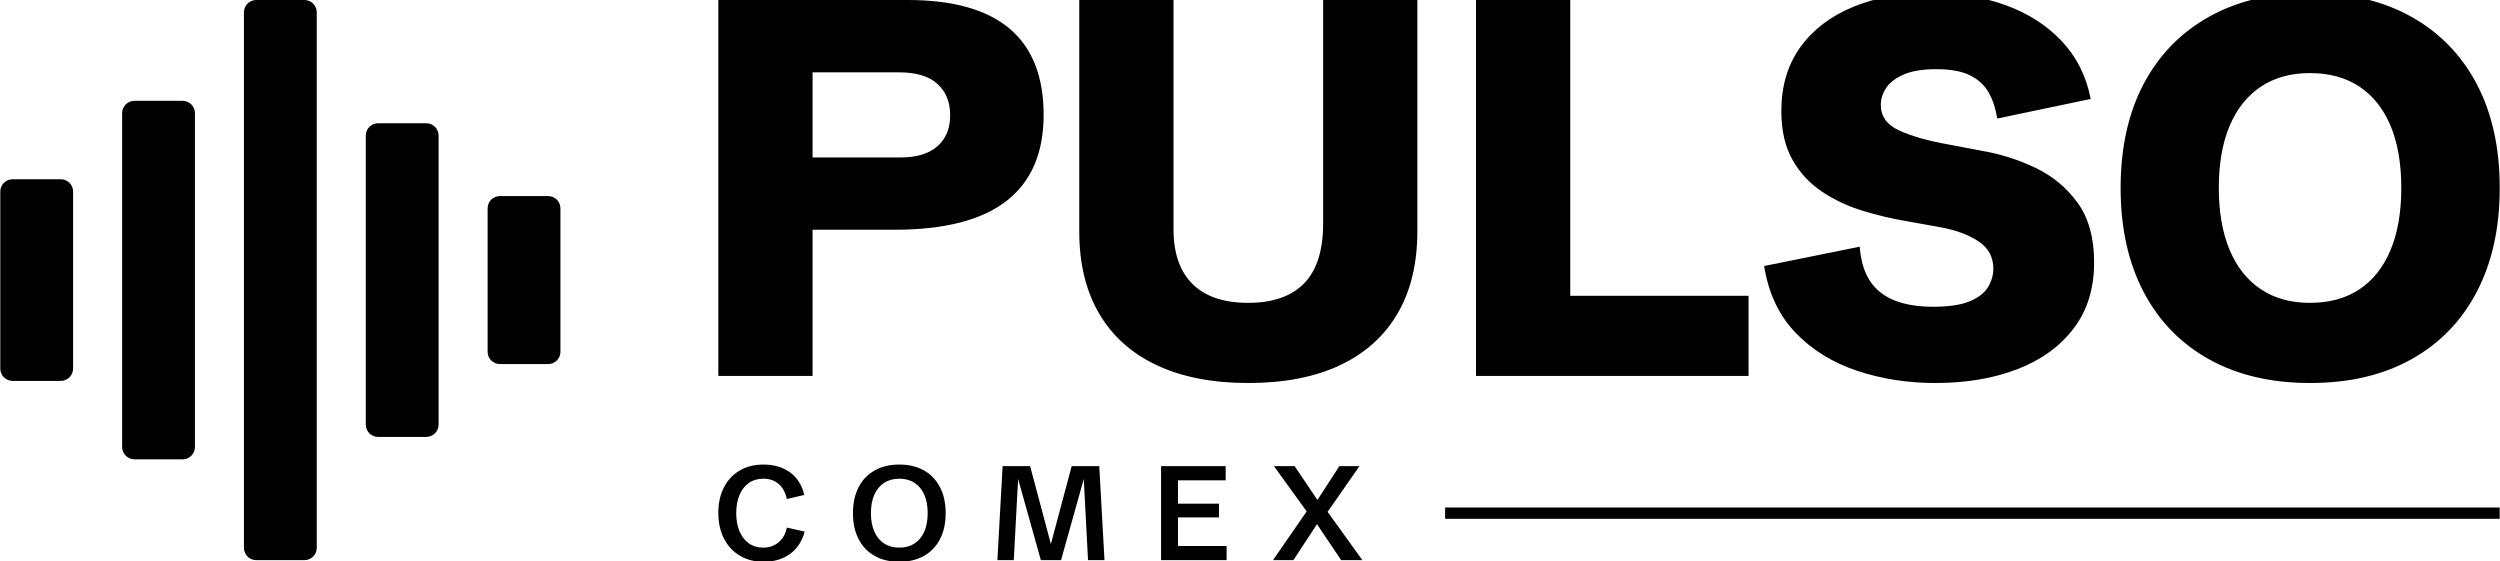
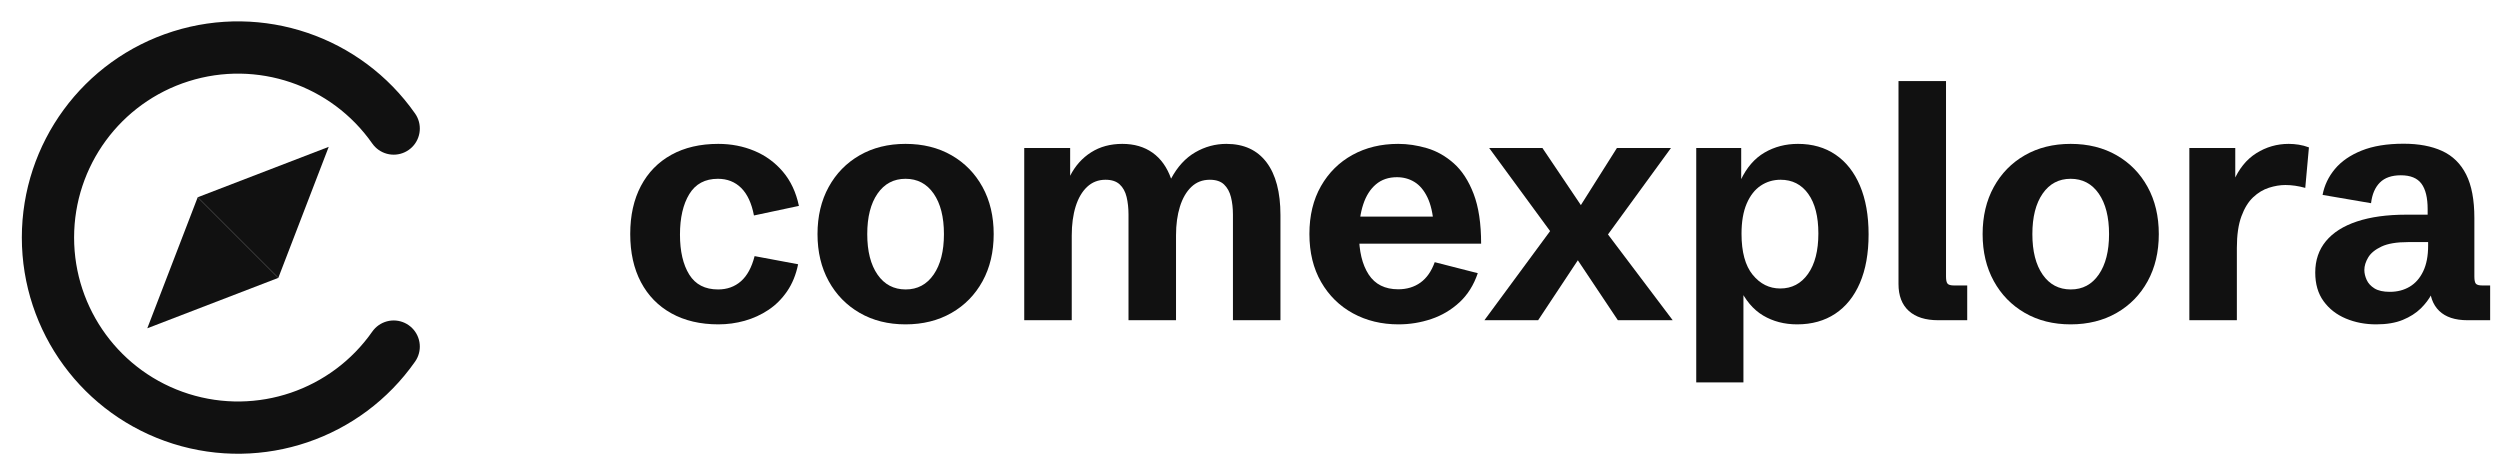
- <svg xmlns="http://www.w3.org/2000/svg" viewBox="0 0 664.85 149.00" width="665" height="149" role="img" aria-label="PULSO COMEX">
-   <g transform="translate(0.00 0.00)">
-     <rect x="0.00" y="47.68" width="19.37" height="53.64" rx="3.28" fill="#000000" />
-     <rect x="32.41" y="26.82" width="19.37" height="95.36" rx="3.28" fill="#000000" />
-     <rect x="64.81" y="0.00" width="19.37" height="149.00" rx="3.28" fill="#000000" />
-     <rect x="97.22" y="32.78" width="19.37" height="83.44" rx="3.28" fill="#000000" />
-     <rect x="129.63" y="52.15" width="19.37" height="44.70" rx="3.28" fill="#000000" />
-     <path d="M191 100V0H241.35Q259.47 0 268.5 7.64Q277.53 15.28 277.53 30.56Q277.53 45.76 267.67 53.44Q257.81 61.11 237.88 61.11H216.07V100ZM216.07 41.88H239.54Q245.86 41.88 249.26 38.92Q252.67 35.97 252.67 30.62Q252.67 25.42 249.3 22.33Q245.93 19.24 238.99 19.24H216.07ZM331.94 101.88Q317.71 101.88 307.64 97.15Q297.57 92.43 292.29 83.4Q287.01 74.38 287.01 61.53V0H312.08V60.97Q312.08 70.56 317.15 75.56Q322.22 80.56 331.94 80.56Q341.74 80.56 346.81 75.38Q351.88 70.21 351.88 59.44V0H376.94V61.53Q376.94 74.38 371.67 83.4Q366.39 92.43 356.35 97.15Q346.32 101.88 331.94 101.88ZM392.54 100V0H417.61V78.68H465.04V100ZM514.74 101.88Q503.63 101.88 493.87 98.61Q484.11 95.35 477.51 88.47Q470.92 81.6 469.18 70.76L494.6 65.62Q495.22 73.89 500.08 77.74Q504.94 81.6 514.11 81.6Q520.5 81.6 523.97 80.1Q527.44 78.61 528.8 76.28Q530.15 73.96 530.15 71.46Q530.15 66.81 526.16 64.17Q522.17 61.53 515.92 60.42L507.03 58.82Q501.19 57.85 495.33 56.04Q489.46 54.24 484.56 50.97Q479.67 47.71 476.72 42.5Q473.76 37.29 473.76 29.51Q473.76 19.58 478.8 12.57Q483.83 5.56 492.83 1.84Q501.82 -1.88 513.56 -1.88Q524.39 -1.88 533.35 1.35Q542.31 4.58 548.28 10.87Q554.25 17.15 556.06 26.32L531.19 31.53Q530.57 27.57 528.94 24.65Q527.31 21.74 524.01 20.07Q520.71 18.4 514.94 18.4Q509.6 18.4 506.37 19.79Q503.14 21.18 501.68 23.33Q500.22 25.49 500.22 27.92Q500.22 32.5 505.22 34.76Q510.22 37.01 518.07 38.4L527.24 40.14Q534.53 41.39 541.37 44.65Q548.21 47.92 552.58 53.96Q556.96 60 556.96 69.79Q556.96 80.28 551.47 87.43Q545.99 94.58 536.47 98.23Q526.96 101.88 514.74 101.88ZM614.43 101.88Q598.88 101.88 587.56 95.59Q576.24 89.31 570.12 77.64Q564.01 65.97 564.01 50Q564.01 33.96 570.12 22.36Q576.24 10.76 587.56 4.44Q598.88 -1.88 614.43 -1.88Q629.99 -1.88 641.31 4.44Q652.63 10.76 658.74 22.36Q664.85 33.96 664.85 50Q664.85 65.97 658.74 77.64Q652.63 89.31 641.31 95.59Q629.99 101.88 614.43 101.88ZM614.36 80.56Q622.14 80.56 627.56 76.94Q632.97 73.33 635.82 66.49Q638.67 59.65 638.67 50Q638.67 40.28 635.82 33.47Q632.97 26.67 627.56 23.06Q622.14 19.44 614.36 19.44Q606.72 19.44 601.31 23.06Q595.89 26.67 593.01 33.47Q590.13 40.28 590.13 50Q590.13 59.65 593.01 66.49Q595.89 73.33 601.31 76.94Q606.72 80.56 614.36 80.56Z" fill="#000000" />
-     <path d="M203.08 149.43Q199.42 149.43 196.7 147.8Q193.99 146.17 192.49 143.24Q191 140.3 191 136.41Q191 132.61 192.45 129.72Q193.9 126.83 196.61 125.2Q199.32 123.57 203.05 123.57Q207.11 123.57 210.02 125.61Q212.93 127.66 213.85 131.66L209.23 132.73Q208.62 130.01 206.98 128.67Q205.34 127.33 203.01 127.33Q200.72 127.33 199.1 128.49Q197.48 129.64 196.62 131.7Q195.76 133.76 195.76 136.48Q195.76 139.24 196.63 141.32Q197.51 143.39 199.12 144.53Q200.72 145.67 202.93 145.67Q205.32 145.67 207.01 144.27Q208.69 142.87 209.23 140.34L213.97 141.4Q212.94 145.28 210.05 147.36Q207.15 149.43 203.08 149.43ZM239.14 149.43Q235.34 149.43 232.57 147.86Q229.8 146.29 228.31 143.39Q226.81 140.49 226.81 136.5Q226.81 132.51 228.31 129.61Q229.8 126.71 232.57 125.14Q235.34 123.57 239.14 123.57Q242.94 123.57 245.71 125.14Q248.48 126.71 249.97 129.61Q251.47 132.51 251.47 136.5Q251.47 140.49 249.97 143.39Q248.48 146.29 245.71 147.86Q242.94 149.43 239.14 149.43ZM239.14 145.67Q241.5 145.67 243.19 144.56Q244.89 143.46 245.79 141.4Q246.69 139.35 246.69 136.5Q246.69 133.64 245.79 131.59Q244.89 129.54 243.19 128.44Q241.5 127.33 239.14 127.33Q236.8 127.33 235.1 128.44Q233.41 129.54 232.5 131.59Q231.59 133.64 231.59 136.5Q231.59 139.35 232.5 141.4Q233.41 143.46 235.1 144.56Q236.8 145.67 239.14 145.67ZM265.23 149 266.62 124H273.94L279.78 145.91H279.14L284.99 124H292.33L293.72 149H289.34L288.2 127.26H288.25L282.16 149H276.79L270.7 127.26H270.75L269.59 149ZM308.77 149V124H325.95V127.77H313.26V133.97H324.17V137.63H313.26V145.23H326.2V149ZM338.54 149 347.5 136.03 338.8 124H344.3L350.36 132.99L356.19 124H361.54L353.07 136.15L362.32 149H356.68L350.24 139.43L343.97 149Z" fill="#000000" />
-     <rect x="384.32" y="135.00" width="280.52" height="3.00" fill="#000000" />
-   </g>
+ <svg xmlns="http://www.w3.org/2000/svg" viewBox="0 0 783.72 149" width="784" height="149" role="img" aria-label="Comexplora">
+   <path d="M123.32 108.69A59.6 59.6 0 1 1 123.32 40.31" stroke="#111111" stroke-width="16.39" stroke-linecap="round" fill="none" />
+   <path d="M102.95 46.05L87.14 87.14L61.86 61.86Z" fill="#111111" />
+   <path d="M46.05 102.95L87.14 87.14L61.86 61.86Z" fill="#111111" />
+   <path d="M225.15 101.72Q216.65 101.72 210.425 98.27Q204.2 94.82 200.85 88.47Q197.5 82.12 197.5 73.37Q197.5 64.67 200.85 58.32Q204.2 51.97 210.4 48.545Q216.6 45.12 225.1 45.12Q231.2 45.12 236.45 47.32Q241.7 49.52 245.375 53.845Q249.05 58.17 250.4 64.57L236.3 67.57Q235.2 61.82 232.3 58.945Q229.4 56.07 225.0 56.07Q218.95 56.07 216.025 60.87Q213.1 65.67 213.1 73.57Q213.1 81.42 216.0 86.095Q218.9 90.77 225.05 90.77Q229.3 90.77 232.225 88.195Q235.15 85.62 236.5 80.32L250.15 82.87Q249.15 87.77 246.7 91.345Q244.25 94.92 240.825 97.195Q237.4 99.47 233.4 100.595Q229.4 101.72 225.15 101.72Z" fill="#111111" />
+   <path d="M283.83 101.72Q275.68 101.72 269.455 98.12Q263.23 94.52 259.73 88.145Q256.23 81.77 256.23 73.42Q256.23 65.02 259.73 58.645Q263.23 52.27 269.455 48.695Q275.68 45.12 283.83 45.12Q292.03 45.12 298.255 48.695Q304.48 52.27 307.98 58.645Q311.48 65.02 311.48 73.42Q311.48 81.82 307.98 88.195Q304.48 94.57 298.23 98.145Q291.98 101.72 283.83 101.72ZM283.88 90.77Q289.43 90.77 292.655 86.095Q295.88 81.42 295.88 73.42Q295.88 65.37 292.655 60.72Q289.43 56.07 283.83 56.07Q278.28 56.07 275.055 60.72Q271.83 65.37 271.83 73.42Q271.83 81.47 275.055 86.12Q278.28 90.77 283.88 90.77Z" fill="#111111" />
+   <path d="M321.06 100.42V46.42H335.46V55.12Q337.86 50.42 342.035 47.77Q346.21 45.12 351.81 45.12Q357.41 45.12 361.31 47.895Q365.21 50.67 367.11 56.02Q370.11 50.42 374.685 47.77Q379.26 45.12 384.46 45.12Q392.66 45.12 397.035 50.895Q401.41 56.67 401.41 67.47V100.42H386.51V67.32Q386.51 64.27 385.885 61.795Q385.26 59.32 383.71 57.845Q382.16 56.37 379.26 56.37Q375.81 56.37 373.46 58.62Q371.11 60.87 369.885 64.795Q368.66 68.72 368.66 73.82V100.42H353.76V67.32Q353.76 64.27 353.16 61.77Q352.56 59.27 350.985 57.82Q349.41 56.37 346.56 56.37Q343.16 56.37 340.785 58.595Q338.41 60.82 337.185 64.745Q335.96 68.67 335.96 73.87V100.42Z" fill="#111111" />
+   <path d="M438.44 101.72Q430.49 101.72 424.165 98.27Q417.84 94.82 414.165 88.445Q410.49 82.07 410.49 73.37Q410.49 64.72 414.115 58.37Q417.74 52.02 424.015 48.57Q430.29 45.12 438.34 45.12Q442.79 45.12 447.365 46.47Q451.94 47.82 455.79 51.245Q459.64 54.67 461.99 60.795Q464.34 66.92 464.34 76.42H420.04V67.92H451.04L449.49 70.57Q449.09 65.17 447.49 61.87Q445.89 58.57 443.44 57.07Q440.99 55.57 437.94 55.57Q433.99 55.57 431.34 57.82Q428.69 60.07 427.365 64.095Q426.04 68.12 426.04 73.42Q426.04 81.42 429.065 86.07Q432.09 90.72 438.34 90.72Q442.39 90.72 445.315 88.62Q448.24 86.52 449.79 82.22L463.29 85.67Q461.39 91.27 457.54 94.82Q453.69 98.37 448.715 100.045Q443.74 101.72 438.44 101.72Z" fill="#111111" />
+   <path d="M465.37 100.42 485.97 72.47 466.87 46.42H483.57L495.62 64.32L506.92 46.42H523.87L504.12 73.52L524.42 100.42H507.22L494.67 81.62L482.22 100.42Z" fill="#111111" />
+   <path d="M531.8 119.92V46.42H545.9V57.27L545.75 56.47Q548.55 50.57 553.225 47.845Q557.9 45.12 563.7 45.12Q570.5 45.12 575.475 48.495Q580.45 51.87 583.15 58.245Q585.85 64.62 585.85 73.52Q585.85 82.42 583.125 88.745Q580.4 95.07 575.375 98.395Q570.35 101.72 563.45 101.72Q557.45 101.72 552.775 98.945Q548.1 96.17 545.2 89.92L546.6 89.82V119.92ZM558.15 90.47Q563.6 90.47 566.85 85.895Q570.1 81.32 570.1 73.22Q570.1 65.22 566.925 60.795Q563.75 56.37 558.25 56.37Q554.8 56.37 552.025 58.22Q549.25 60.07 547.625 63.845Q546.0 67.62 546.0 73.32Q546.0 81.87 549.5 86.17Q553.0 90.47 558.15 90.47Z" fill="#111111" />
+   <path d="M607.68 100.42Q601.68 100.42 598.455 97.495Q595.23 94.57 595.23 89.07V25.42H610.13V86.72Q610.13 88.37 610.605 88.945Q611.08 89.52 612.63 89.52H616.78V100.42Z" fill="#111111" />
+   <path d="M649.21 101.72Q641.06 101.72 634.835 98.12Q628.61 94.52 625.11 88.145Q621.61 81.77 621.61 73.42Q621.61 65.02 625.11 58.645Q628.61 52.27 634.835 48.695Q641.06 45.12 649.21 45.12Q657.41 45.12 663.635 48.695Q669.86 52.27 673.36 58.645Q676.86 65.02 676.86 73.42Q676.86 81.82 673.36 88.195Q669.86 94.57 663.61 98.145Q657.36 101.72 649.21 101.72ZM649.26 90.77Q654.81 90.77 658.035 86.095Q661.26 81.42 661.26 73.42Q661.26 65.37 658.035 60.72Q654.81 56.07 649.21 56.07Q643.66 56.07 640.435 60.72Q637.21 65.37 637.21 73.42Q637.21 81.47 640.435 86.12Q643.66 90.77 649.26 90.77Z" fill="#111111" />
+   <path d="M686.44 100.42V46.42H700.84V58.57L700.24 56.97Q702.79 50.97 707.44 48.045Q712.09 45.12 717.59 45.12Q719.14 45.12 720.74 45.37Q722.34 45.62 723.94 46.22L722.79 58.92Q719.54 58.02 716.54 58.02Q714.09 58.02 711.415 58.87Q708.74 59.72 706.465 61.845Q704.19 63.97 702.765 67.845Q701.34 71.72 701.34 77.72V100.42Z" fill="#111111" />
+   <path d="M745.02 101.72Q739.87 101.72 735.52 99.895Q731.17 98.07 728.545 94.47Q725.92 90.87 725.92 85.47Q725.92 79.67 729.27 75.62Q732.62 71.57 739.02 69.445Q745.42 67.32 754.47 67.32H762.07L761.17 68.67V65.57Q761.17 60.22 759.22 57.595Q757.27 54.97 752.77 54.97Q748.47 54.97 746.195 57.245Q743.92 59.52 743.42 63.72L728.22 61.12Q729.07 56.62 732.095 52.995Q735.12 49.37 740.47 47.22Q745.82 45.07 753.62 45.07Q760.77 45.07 765.72 47.345Q770.67 49.62 773.245 54.72Q775.82 59.82 775.82 68.37V86.72Q775.82 88.42 776.295 88.97Q776.77 89.52 778.32 89.52H780.77V100.42H773.67Q767.82 100.42 764.795 97.495Q761.77 94.57 761.77 89.07V86.52L764.37 87.52Q763.72 89.67 762.47 92.12Q761.22 94.57 758.995 96.745Q756.77 98.92 753.37 100.32Q749.97 101.72 745.02 101.72ZM749.32 91.52Q752.82 91.52 755.52 89.92Q758.22 88.32 759.77 85.095Q761.32 81.87 761.32 77.07V75.92H755.02Q749.67 75.92 746.695 77.32Q743.72 78.72 742.52 80.745Q741.32 82.77 741.32 84.67Q741.32 86.17 742.045 87.77Q742.77 89.37 744.495 90.445Q746.22 91.52 749.32 91.52Z" fill="#111111" />
</svg>
